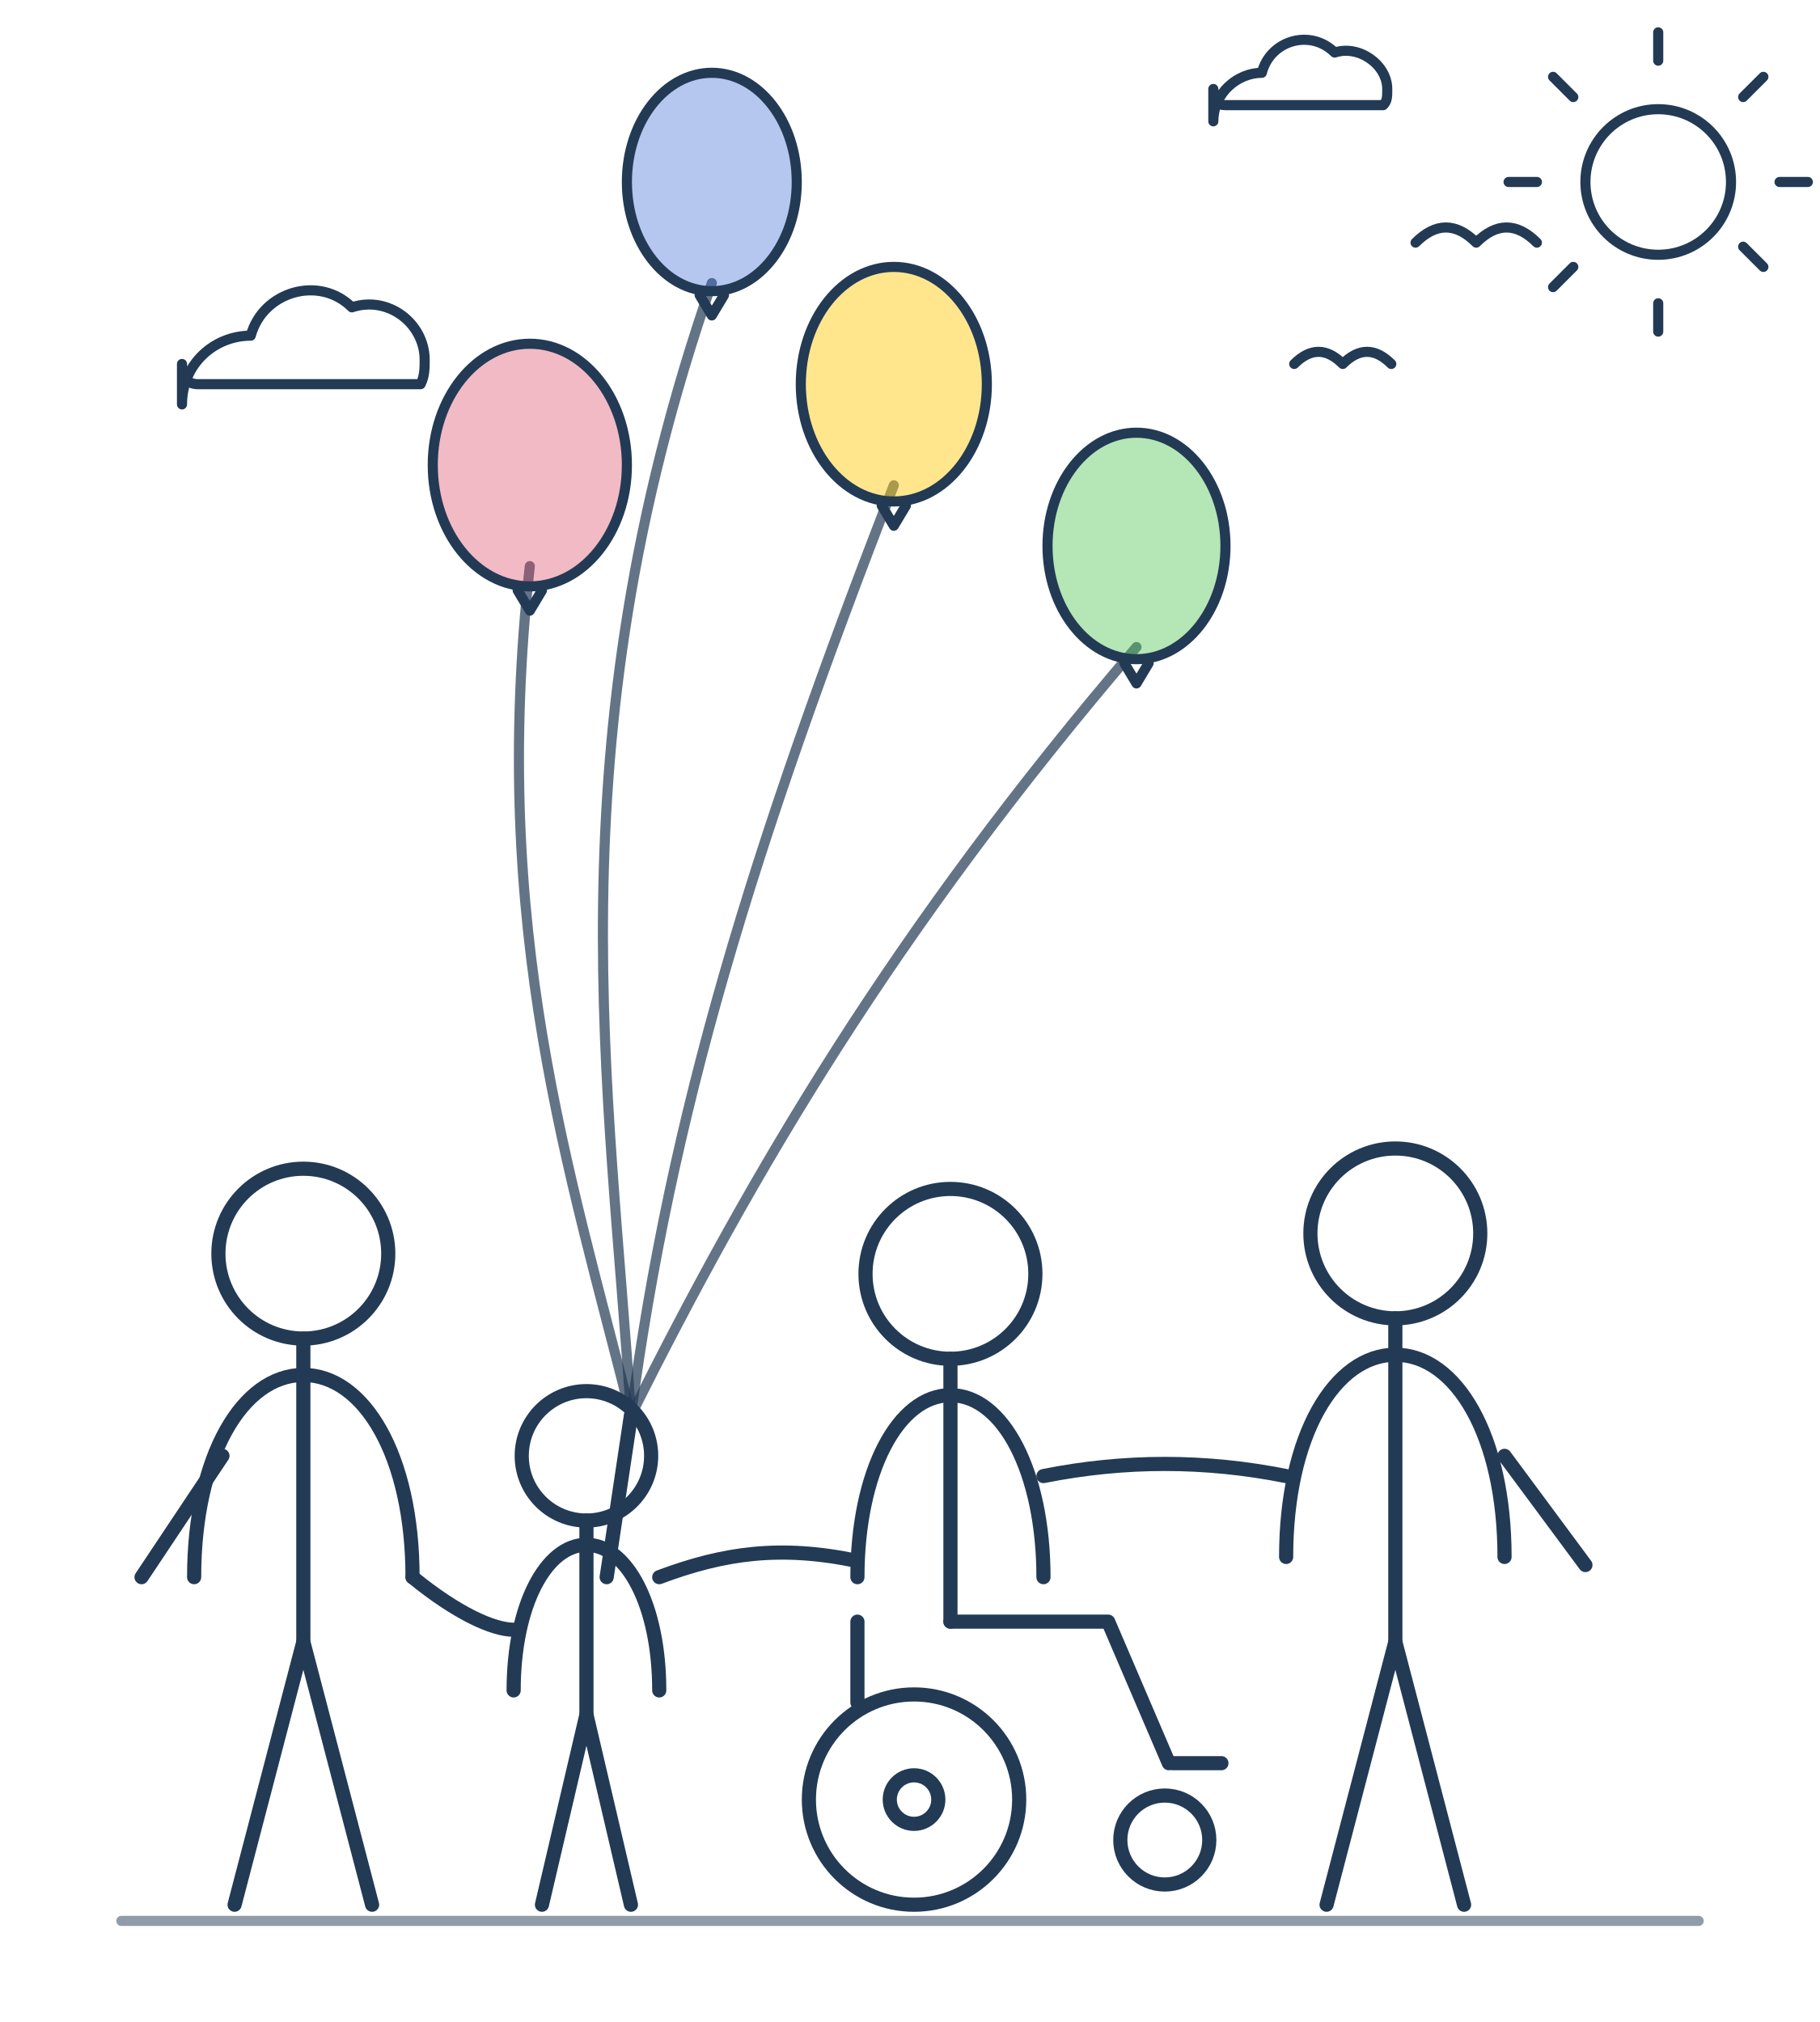
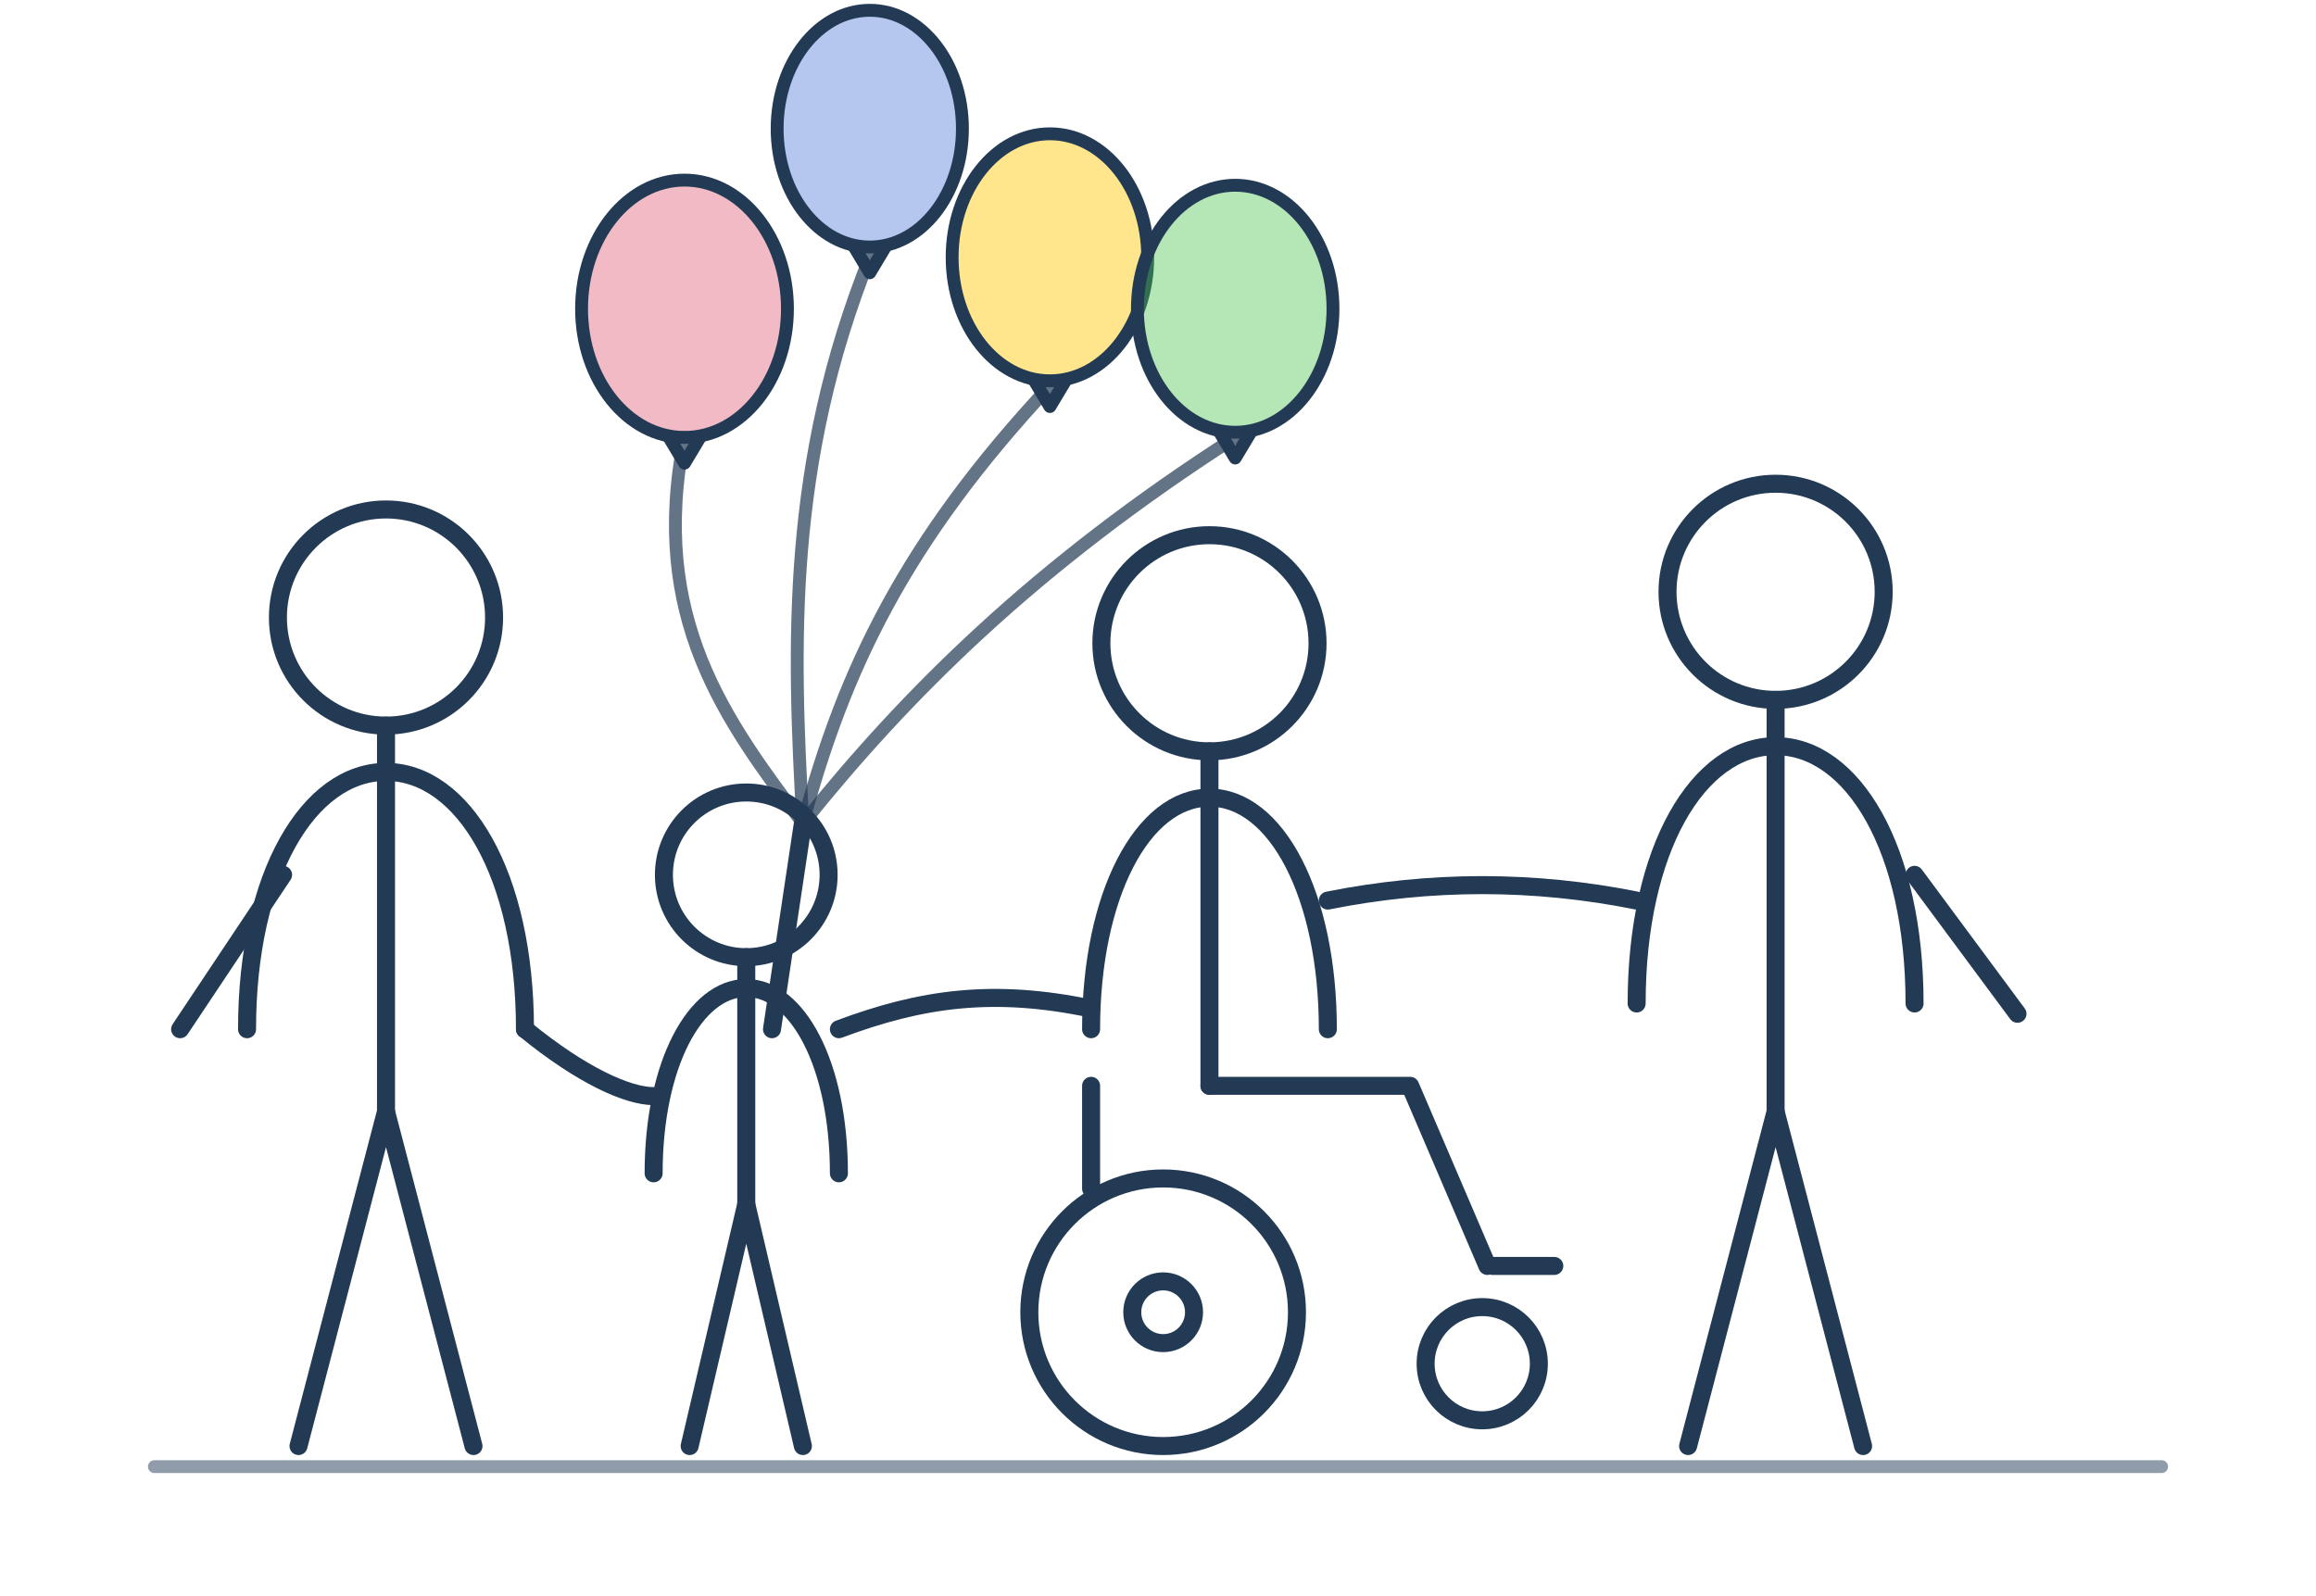
- <svg xmlns="http://www.w3.org/2000/svg" viewBox="0 0 900 1000" fill="none" stroke="#233a55" stroke-width="7" stroke-linecap="round" stroke-linejoin="round" role="img" aria-label="Pessoas de mãos dadas, uma delas em cadeira de rodas e uma criança segurando balões">
+ <svg xmlns="http://www.w3.org/2000/svg" viewBox="0 380 900 620" fill="none" stroke="#233a55" stroke-width="7" stroke-linecap="round" stroke-linejoin="round" role="img" aria-label="Pessoas de mãos dadas, uma delas em cadeira de rodas e uma criança segurando balões">
  <g stroke-width="5">
-     <path d="M312 700c-30-120-70-240-50-420" stroke-opacity=".7" />
-     <ellipse cx="262" cy="230" rx="48" ry="60" fill="#d63a5a" fill-opacity=".35" />
-     <path d="M256 292l6 10 6-10" />
-     <path d="M312 700c20-150 60-280 130-460" stroke-opacity=".7" />
-     <ellipse cx="442" cy="190" rx="46" ry="58" fill="#ffc803" fill-opacity=".45" />
-     <path d="M436 250l6 10 6-10" />
-     <path d="M312 700c-10-160-40-330 40-560" stroke-opacity=".7" />
-     <ellipse cx="352" cy="90" rx="42" ry="54" fill="#2b5cd2" fill-opacity=".35" />
-     <path d="M346 146l6 10 6-10" />
-     <path d="M312 700c60-120 130-240 250-380" stroke-opacity=".7" />
-     <ellipse cx="562" cy="270" rx="44" ry="56" fill="#47c249" fill-opacity=".4" />
-     <path d="M556 328l6 10 6-10" />
+     <path d="M312 700c-30-40-60-80-46-150" stroke-opacity=".7" />
+     <ellipse cx="266" cy="500" rx="40" ry="50" fill="#d63a5a" fill-opacity=".35" />
+     <path d="M260 550l6 10 6-10" />
+     <path d="M312 700c16-60 40-110 96-170" stroke-opacity=".7" />
+     <ellipse cx="408" cy="480" rx="38" ry="48" fill="#ffc803" fill-opacity=".45" />
+     <path d="M402 528l6 10 6-10" />
+     <path d="M312 700c-4-70-6-140 26-220" stroke-opacity=".7" />
+     <ellipse cx="338" cy="430" rx="36" ry="46" fill="#2b5cd2" fill-opacity=".35" />
+     <path d="M332 476l6 10 6-10" />
+     <path d="M312 700c40-50 90-100 168-150" stroke-opacity=".7" />
+     <ellipse cx="480" cy="500" rx="38" ry="48" fill="#47c249" fill-opacity=".4" />
+     <path d="M474 548l6 10 6-10" />
  </g>
-   <path d="M700 120c10-10 20-10 30 0M730 120c10-10 20-10 30 0M640 180c8-8 16-8 24 0M664 180c8-8 16-8 24 0" stroke-width="5" />
-   <circle cx="820" cy="90" r="36" stroke-width="5" />
-   <path d="M820 30v-14M820 164v-14M760 90h-14M894 90h-14M778 48l-10-10M872 132l-10-10M862 48l10-10M778 132l-10 10" stroke-width="5" />
-   <path d="M90 200c0-20 16-34 34-34 6-22 34-30 50-14 18-6 36 8 36 26 0 4 0 8-2 12H98c-6 0-8-4-8-10z" stroke-width="5" />
-   <path d="M600 60c0-14 12-24 24-24 4-16 24-22 36-10 12-4 26 6 26 18 0 4 0 6-2 8H606c-4 0-6-2-6-8z" stroke-width="5" />
  <circle cx="150" cy="620" r="42" />
  <path d="M150 662v150" />
  <path d="M96 780c0-60 24-100 54-100s54 40 54 100" />
  <path d="M150 812l-34 130M150 812l34 130" />
  <path d="M110 720l-40 60" />
  <circle cx="290" cy="720" r="32" />
  <path d="M290 752v96" />
  <path d="M254 836c0-42 16-72 36-72s36 30 36 72" />
  <path d="M290 848l-22 94M290 848l22 94" />
  <path d="M300 780l12-80" />
  <path d="M204 780c22 18 40 26 50 26" />
  <circle cx="470" cy="630" r="42" />
  <path d="M470 672v130" />
  <path d="M424 780c0-52 20-90 46-90s46 38 46 90" />
  <path d="M470 802h78l30 70" />
  <circle cx="452" cy="890" r="52" />
  <circle cx="452" cy="890" r="12" />
  <circle cx="576" cy="910" r="22" />
  <path d="M424 802v40M580 872h24" />
  <path d="M326 780c32-12 60-16 98-8" />
  <circle cx="690" cy="610" r="42" />
  <path d="M690 652v160" />
  <path d="M636 770c0-60 24-100 54-100s54 40 54 100" />
  <path d="M690 812l-34 130M690 812l34 130" />
  <path d="M516 730c40-8 80-8 120 0" />
  <path d="M744 720l40 54" />
  <path d="M60 950h780" stroke-width="5" opacity=".5" />
</svg>
